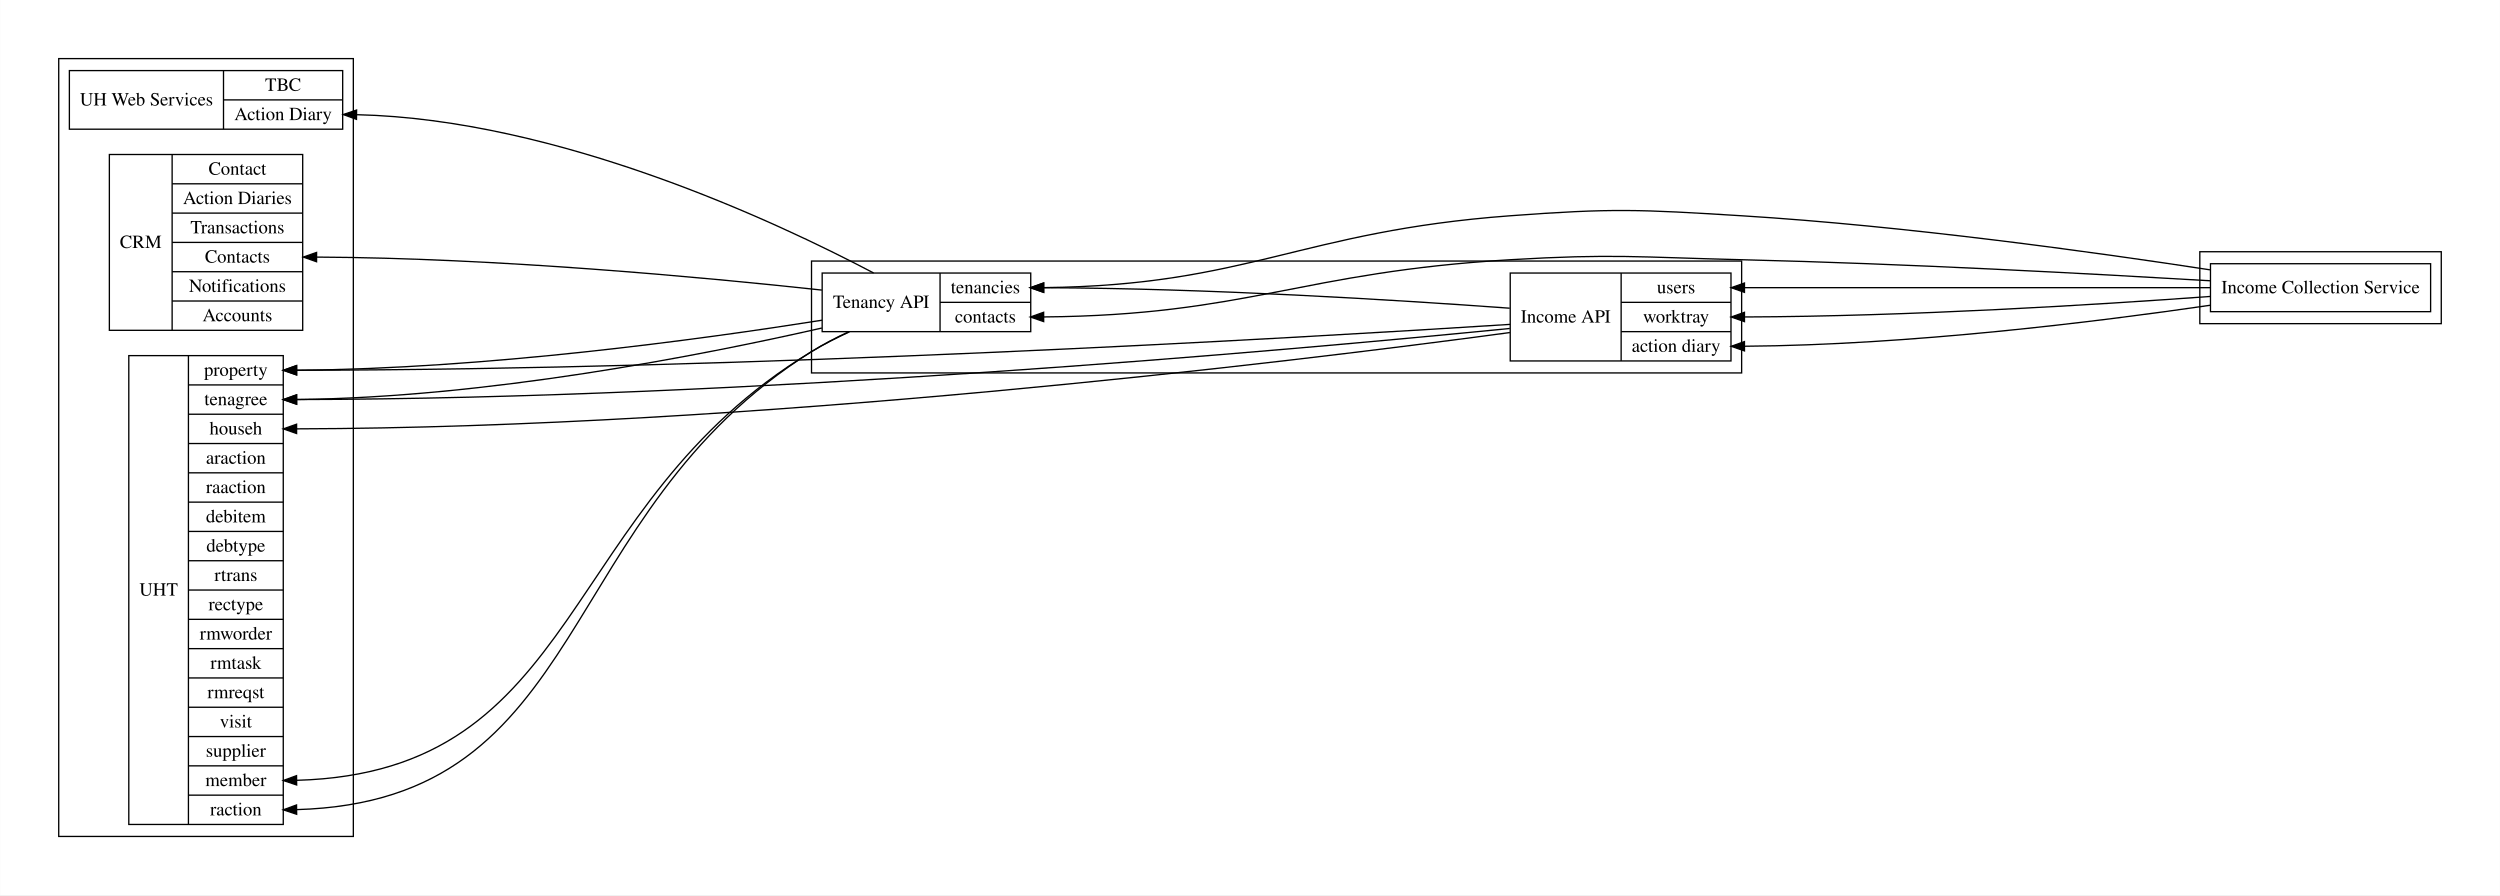
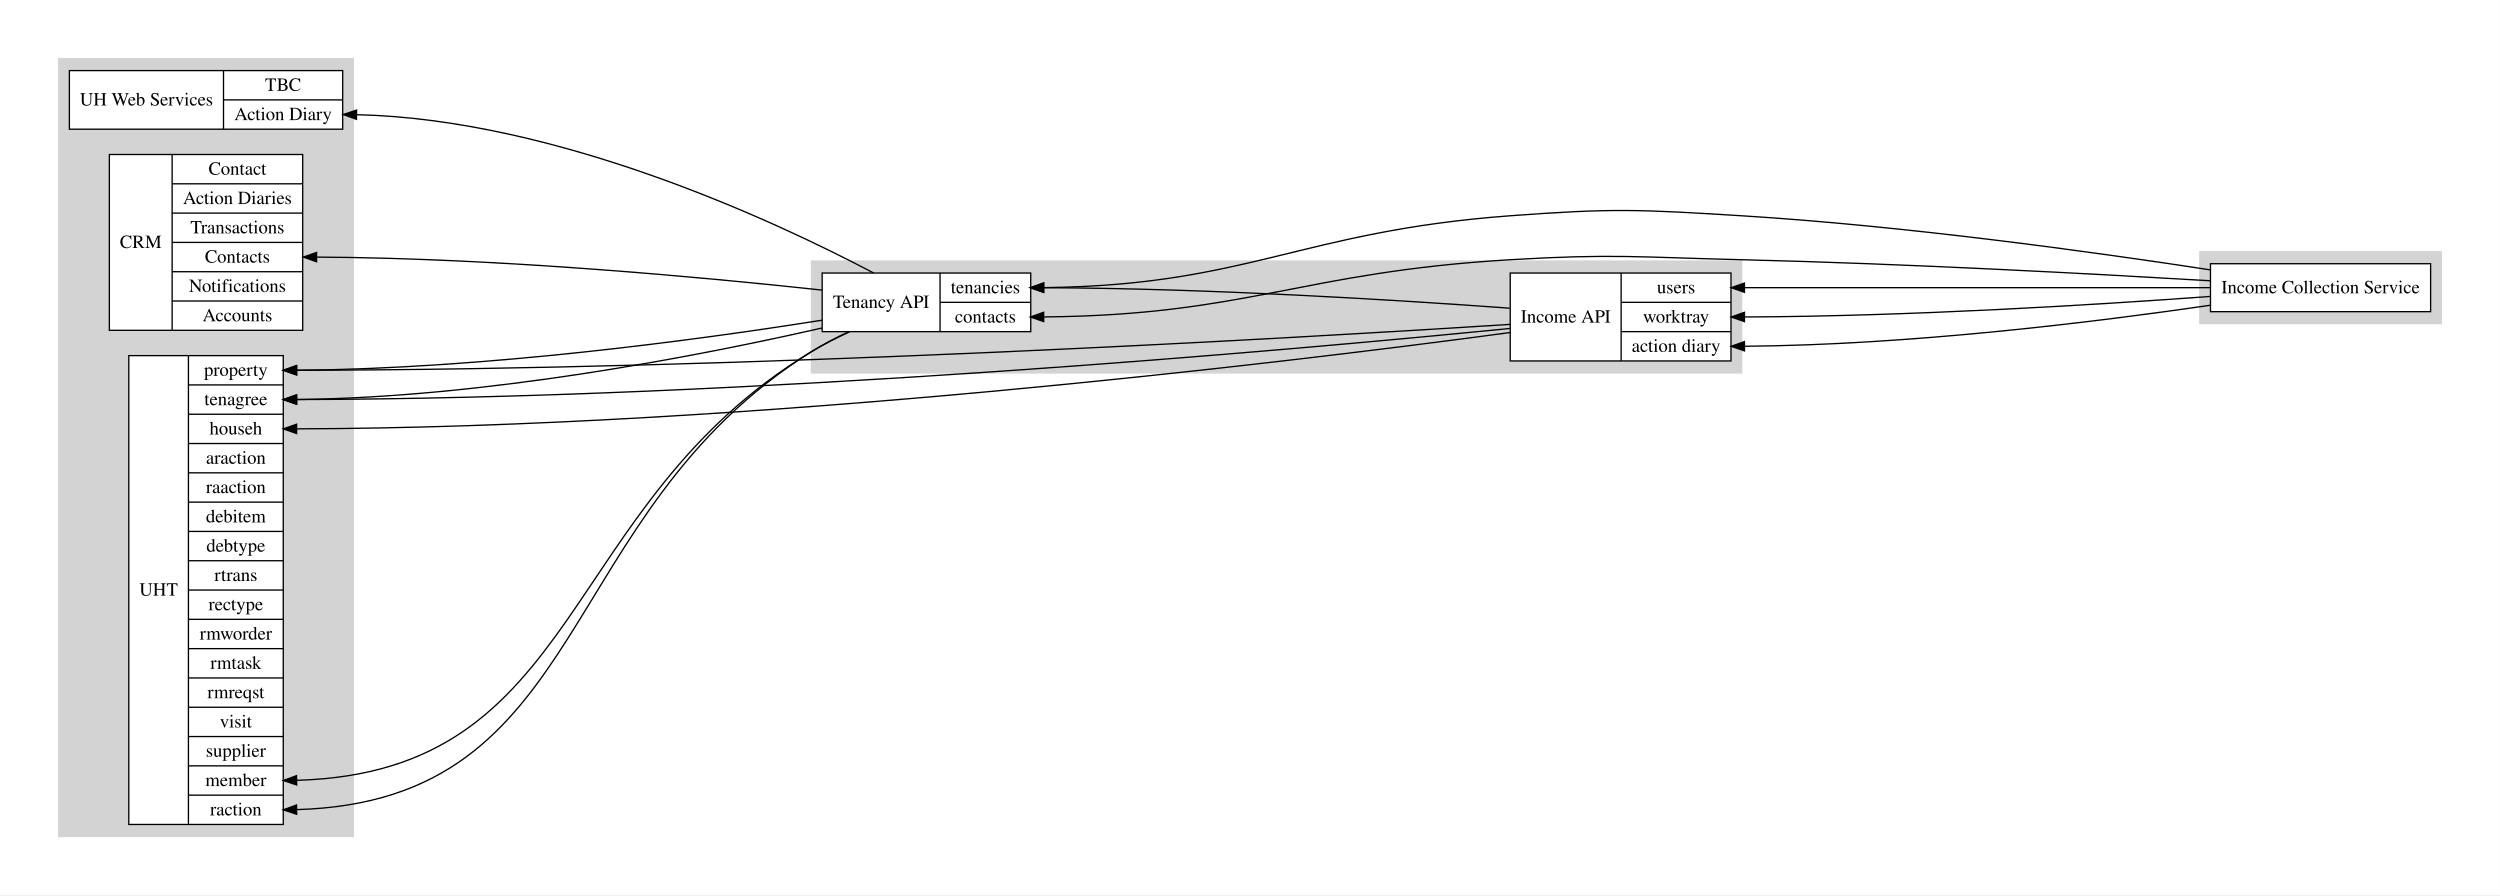
<svg xmlns="http://www.w3.org/2000/svg" width="1877pt" height="672pt" viewBox="0.00 0.00 1876.82 672.00">
  <g id="graph0" class="graph" transform="scale(1 1) rotate(0) translate(36 636)">
    <polygon fill="#ffffff" stroke="transparent" points="-36,36 -36,-636 1840.815,-636 1840.815,36 -36,36" />
    <g id="clust1" class="cluster">
-       <polygon fill="none" stroke="#000000" points="573.195,-356 573.195,-440 1271.532,-440 1271.532,-356 573.195,-356" />
+       <polygon fill="#d3d3d3" stroke="#d3d3d3" points="573.195,-356 573.195,-440 1271.532,-440 1271.532,-356 573.195,-356" />
    </g>
    <g id="clust2" class="cluster">
-       <polygon fill="none" stroke="#000000" points="8,-8 8,-592 229.195,-592 229.195,-8 8,-8" />
+       <polygon fill="#d3d3d3" stroke="#d3d3d3" points="8,-8 8,-592 229.195,-592 229.195,-8 8,-8" />
    </g>
    <g id="clust3" class="cluster">
-       <polygon fill="none" stroke="#000000" points="1615.532,-393 1615.532,-447 1796.815,-447 1796.815,-393 1615.532,-393" />
+       <polygon fill="#d3d3d3" stroke="#d3d3d3" points="1615.532,-393 1615.532,-447 1796.815,-447 1796.815,-393 1615.532,-393" />
    </g>
    <g id="node1" class="node">
-       <polygon fill="none" stroke="#000000" points="1097.787,-365 1097.787,-431 1263.532,-431 1263.532,-365 1097.787,-365" />
+       <polygon fill="#ffffff" stroke="#000000" points="1097.787,-365 1097.787,-431 1263.532,-431 1263.532,-365 1097.787,-365" />
      <text text-anchor="middle" x="1139.423" y="-393.8" font-family="Times,serif" font-size="14.00" fill="#000000">Income API</text>
      <polyline fill="none" stroke="#000000" points="1181.06,-365 1181.06,-431 " />
      <text text-anchor="middle" x="1222.296" y="-415.8" font-family="Times,serif" font-size="14.00" fill="#000000">users</text>
      <polyline fill="none" stroke="#000000" points="1181.06,-409 1263.532,-409 " />
      <text text-anchor="middle" x="1222.296" y="-393.8" font-family="Times,serif" font-size="14.00" fill="#000000">worktray</text>
      <polyline fill="none" stroke="#000000" points="1181.06,-387 1263.532,-387 " />
      <text text-anchor="middle" x="1222.296" y="-371.8" font-family="Times,serif" font-size="14.00" fill="#000000">action diary</text>
    </g>
    <g id="node2" class="node">
-       <polygon fill="none" stroke="#000000" points="581.195,-387 581.195,-431 737.787,-431 737.787,-387 581.195,-387" />
+       <polygon fill="#ffffff" stroke="#000000" points="581.195,-387 581.195,-431 737.787,-431 737.787,-387 581.195,-387" />
      <text text-anchor="middle" x="625.45" y="-404.8" font-family="Times,serif" font-size="14.00" fill="#000000">Tenancy API</text>
      <polyline fill="none" stroke="#000000" points="669.704,-387 669.704,-431 " />
      <text text-anchor="middle" x="703.746" y="-415.8" font-family="Times,serif" font-size="14.00" fill="#000000">tenancies</text>
      <polyline fill="none" stroke="#000000" points="669.704,-409 737.787,-409 " />
      <text text-anchor="middle" x="703.746" y="-393.8" font-family="Times,serif" font-size="14.00" fill="#000000">contacts</text>
    </g>
    <g id="edge1" class="edge">
      <path fill="none" stroke="#000000" d="M1097.408,-404.601C1010.821,-410.904 870.962,-419.514 747.834,-419.98" />
      <polygon fill="#000000" stroke="#000000" points="747.485,-416.481 737.491,-420 747.498,-423.481 747.485,-416.481" />
    </g>
    <g id="node5" class="node">
-       <polygon fill="none" stroke="#000000" points="60.611,-17 60.611,-369 176.584,-369 176.584,-17 60.611,-17" />
+       <polygon fill="#ffffff" stroke="#000000" points="60.611,-17 60.611,-369 176.584,-369 176.584,-17 60.611,-17" />
      <text text-anchor="middle" x="82.998" y="-188.8" font-family="Times,serif" font-size="14.00" fill="#000000">UHT</text>
      <polyline fill="none" stroke="#000000" points="105.384,-17 105.384,-369 " />
      <text text-anchor="middle" x="140.984" y="-353.8" font-family="Times,serif" font-size="14.00" fill="#000000">property</text>
      <polyline fill="none" stroke="#000000" points="105.384,-347 176.584,-347 " />
      <text text-anchor="middle" x="140.984" y="-331.8" font-family="Times,serif" font-size="14.00" fill="#000000">tenagree</text>
      <polyline fill="none" stroke="#000000" points="105.384,-325 176.584,-325 " />
      <text text-anchor="middle" x="140.984" y="-309.8" font-family="Times,serif" font-size="14.00" fill="#000000">househ</text>
      <polyline fill="none" stroke="#000000" points="105.384,-303 176.584,-303 " />
      <text text-anchor="middle" x="140.984" y="-287.8" font-family="Times,serif" font-size="14.00" fill="#000000">araction</text>
      <polyline fill="none" stroke="#000000" points="105.384,-281 176.584,-281 " />
      <text text-anchor="middle" x="140.984" y="-265.8" font-family="Times,serif" font-size="14.00" fill="#000000">raaction</text>
      <polyline fill="none" stroke="#000000" points="105.384,-259 176.584,-259 " />
      <text text-anchor="middle" x="140.984" y="-243.8" font-family="Times,serif" font-size="14.00" fill="#000000">debitem</text>
      <polyline fill="none" stroke="#000000" points="105.384,-237 176.584,-237 " />
      <text text-anchor="middle" x="140.984" y="-221.8" font-family="Times,serif" font-size="14.00" fill="#000000">debtype</text>
      <polyline fill="none" stroke="#000000" points="105.384,-215 176.584,-215 " />
      <text text-anchor="middle" x="140.984" y="-199.8" font-family="Times,serif" font-size="14.00" fill="#000000">rtrans</text>
      <polyline fill="none" stroke="#000000" points="105.384,-193 176.584,-193 " />
      <text text-anchor="middle" x="140.984" y="-177.8" font-family="Times,serif" font-size="14.00" fill="#000000">rectype</text>
      <polyline fill="none" stroke="#000000" points="105.384,-171 176.584,-171 " />
      <text text-anchor="middle" x="140.984" y="-155.8" font-family="Times,serif" font-size="14.00" fill="#000000">rmworder</text>
      <polyline fill="none" stroke="#000000" points="105.384,-149 176.584,-149 " />
      <text text-anchor="middle" x="140.984" y="-133.8" font-family="Times,serif" font-size="14.00" fill="#000000">rmtask</text>
      <polyline fill="none" stroke="#000000" points="105.384,-127 176.584,-127 " />
      <text text-anchor="middle" x="140.984" y="-111.8" font-family="Times,serif" font-size="14.00" fill="#000000">rmreqst</text>
      <polyline fill="none" stroke="#000000" points="105.384,-105 176.584,-105 " />
      <text text-anchor="middle" x="140.984" y="-89.8" font-family="Times,serif" font-size="14.00" fill="#000000">visit</text>
      <polyline fill="none" stroke="#000000" points="105.384,-83 176.584,-83 " />
      <text text-anchor="middle" x="140.984" y="-67.8" font-family="Times,serif" font-size="14.00" fill="#000000">supplier</text>
      <polyline fill="none" stroke="#000000" points="105.384,-61 176.584,-61 " />
      <text text-anchor="middle" x="140.984" y="-45.8" font-family="Times,serif" font-size="14.00" fill="#000000">member</text>
      <polyline fill="none" stroke="#000000" points="105.384,-39 176.584,-39 " />
      <text text-anchor="middle" x="140.984" y="-23.8" font-family="Times,serif" font-size="14.00" fill="#000000">raction</text>
    </g>
    <g id="edge2" class="edge">
      <path fill="none" stroke="#000000" d="M1097.726,-392.459C927.637,-381.584 526.678,-358.457 186.64,-358.007" />
      <polygon fill="#000000" stroke="#000000" points="186.6,-354.507 176.598,-358 186.595,-361.507 186.6,-354.507" />
    </g>
    <g id="edge3" class="edge">
      <path fill="none" stroke="#000000" d="M1097.46,-389.379C927.297,-372.51 526.83,-336.708 186.644,-336.01" />
      <polygon fill="#000000" stroke="#000000" points="186.601,-332.51 176.598,-336 186.594,-339.51 186.601,-332.51" />
    </g>
    <g id="edge4" class="edge">
      <path fill="none" stroke="#000000" d="M1097.55,-386.32C927.549,-363.465 527.367,-314.959 186.66,-314.014" />
      <polygon fill="#000000" stroke="#000000" points="186.603,-310.514 176.598,-314 186.593,-317.514 186.603,-310.514" />
    </g>
    <g id="node3" class="node">
-       <polygon fill="none" stroke="#000000" points="16,-539 16,-583 221.195,-583 221.195,-539 16,-539" />
+       <polygon fill="#ffffff" stroke="#000000" points="16,-539 16,-583 221.195,-583 221.195,-539 16,-539" />
      <text text-anchor="middle" x="73.858" y="-556.8" font-family="Times,serif" font-size="14.00" fill="#000000">UH Web Services</text>
      <polyline fill="none" stroke="#000000" points="131.716,-539 131.716,-583 " />
      <text text-anchor="middle" x="176.456" y="-567.8" font-family="Times,serif" font-size="14.00" fill="#000000">TBC</text>
      <polyline fill="none" stroke="#000000" points="131.716,-561 221.195,-561 " />
      <text text-anchor="middle" x="176.456" y="-545.8" font-family="Times,serif" font-size="14.00" fill="#000000">Action Diary</text>
    </g>
    <g id="edge5" class="edge">
      <path fill="none" stroke="#000000" d="M619.822,-431.031C546.275,-469.797 382.515,-546.457 231.954,-549.881" />
      <polygon fill="#000000" stroke="#000000" points="231.557,-546.385 221.598,-550 231.637,-553.385 231.557,-546.385" />
    </g>
    <g id="node4" class="node">
-       <polygon fill="none" stroke="#000000" points="46.02,-388 46.02,-520 191.175,-520 191.175,-388 46.02,-388" />
+       <polygon fill="#ffffff" stroke="#000000" points="46.02,-388 46.02,-520 191.175,-520 191.175,-388 46.02,-388" />
      <text text-anchor="middle" x="69.582" y="-449.8" font-family="Times,serif" font-size="14.00" fill="#000000">CRM</text>
      <polyline fill="none" stroke="#000000" points="93.144,-388 93.144,-520 " />
      <text text-anchor="middle" x="142.16" y="-504.8" font-family="Times,serif" font-size="14.00" fill="#000000">Contact</text>
      <polyline fill="none" stroke="#000000" points="93.144,-498 191.175,-498 " />
      <text text-anchor="middle" x="142.16" y="-482.8" font-family="Times,serif" font-size="14.00" fill="#000000">Action Diaries</text>
      <polyline fill="none" stroke="#000000" points="93.144,-476 191.175,-476 " />
      <text text-anchor="middle" x="142.16" y="-460.8" font-family="Times,serif" font-size="14.00" fill="#000000">Transactions</text>
      <polyline fill="none" stroke="#000000" points="93.144,-454 191.175,-454 " />
      <text text-anchor="middle" x="142.16" y="-438.8" font-family="Times,serif" font-size="14.00" fill="#000000">Contacts</text>
      <polyline fill="none" stroke="#000000" points="93.144,-432 191.175,-432 " />
      <text text-anchor="middle" x="142.16" y="-416.8" font-family="Times,serif" font-size="14.00" fill="#000000">Notifications</text>
      <polyline fill="none" stroke="#000000" points="93.144,-410 191.175,-410 " />
      <text text-anchor="middle" x="142.16" y="-394.8" font-family="Times,serif" font-size="14.00" fill="#000000">Accounts</text>
    </g>
    <g id="edge6" class="edge">
      <path fill="none" stroke="#000000" d="M580.97,-418.201C490.384,-428.024 336.572,-442.284 201.687,-442.974" />
      <polygon fill="#000000" stroke="#000000" points="201.589,-439.474 191.598,-443 201.607,-446.474 201.589,-439.474" />
    </g>
    <g id="edge7" class="edge">
      <path fill="none" stroke="#000000" d="M580.997,-389.725C488.129,-368.604 328.239,-337.499 186.752,-336.052" />
      <polygon fill="#000000" stroke="#000000" points="186.616,-332.552 176.598,-336 186.579,-339.552 186.616,-332.552" />
    </g>
    <g id="edge8" class="edge">
      <path fill="none" stroke="#000000" d="M581.137,-395.6C488.066,-380.844 327.65,-359.05 186.71,-358.037" />
      <polygon fill="#000000" stroke="#000000" points="186.61,-354.536 176.598,-358 186.585,-361.536 186.61,-354.536" />
    </g>
    <g id="edge9" class="edge">
      <path fill="none" stroke="#000000" d="M601.747,-386.885C591.983,-382.405 582.125,-377.395 573.195,-372 381.807,-256.363 402.945,-56.173 186.736,-50.14" />
      <polygon fill="#000000" stroke="#000000" points="186.645,-46.638 176.598,-50 186.548,-53.638 186.645,-46.638" />
    </g>
    <g id="edge10" class="edge">
      <path fill="none" stroke="#000000" d="M601.14,-386.918C591.543,-382.463 581.898,-377.453 573.195,-372 378.37,-249.916 408.972,-34.428 186.681,-28.141" />
      <polygon fill="#000000" stroke="#000000" points="186.645,-24.64 176.598,-28 186.548,-31.639 186.645,-24.64" />
    </g>
    <g id="node6" class="node">
-       <polygon fill="none" stroke="#000000" points="1623.532,-402 1623.532,-438 1788.815,-438 1788.815,-402 1623.532,-402" />
+       <polygon fill="#ffffff" stroke="#000000" points="1623.532,-402 1623.532,-438 1788.815,-438 1788.815,-402 1623.532,-402" />
      <text text-anchor="middle" x="1706.174" y="-415.8" font-family="Times,serif" font-size="14.00" fill="#000000">Income Collection Service</text>
    </g>
    <g id="edge11" class="edge">
      <path fill="none" stroke="#000000" d="M1623.393,-420C1536.92,-420 1396.987,-420 1273.991,-420" />
      <polygon fill="#000000" stroke="#000000" points="1273.66,-416.5 1263.66,-420 1273.66,-423.5 1273.66,-416.5" />
    </g>
    <g id="edge12" class="edge">
      <path fill="none" stroke="#000000" d="M1623.454,-413.429C1537.031,-407.124 1397.14,-398.487 1274.003,-398.02" />
      <polygon fill="#000000" stroke="#000000" points="1273.666,-394.519 1263.66,-398 1273.653,-401.519 1273.666,-394.519" />
    </g>
    <g id="edge13" class="edge">
      <path fill="none" stroke="#000000" d="M1623.229,-406.798C1536.919,-394.192 1397.39,-376.972 1274.024,-376.039" />
      <polygon fill="#000000" stroke="#000000" points="1273.673,-372.538 1263.66,-376 1273.646,-379.538 1273.673,-372.538" />
    </g>
    <g id="edge14" class="edge">
      <path fill="none" stroke="#000000" d="M1623.135,-433.418C1535.875,-446.788 1394.48,-466.392 1271.532,-474 1194.46,-478.769 1174.794,-479.739 1097.787,-474 939.784,-462.225 901.054,-421.789 747.757,-420.057" />
      <polygon fill="#000000" stroke="#000000" points="747.511,-416.556 737.491,-420 747.471,-423.556 747.511,-416.556" />
    </g>
    <g id="edge15" class="edge">
      <path fill="none" stroke="#000000" d="M1623.298,-425.196C1535.873,-430.398 1394.071,-438.041 1271.532,-441 1194.335,-442.864 1174.871,-445.584 1097.787,-441 940.262,-431.633 900.451,-399.425 747.717,-398.046" />
      <polygon fill="#000000" stroke="#000000" points="747.507,-394.545 737.491,-398 747.475,-401.545 747.507,-394.545" />
    </g>
  </g>
</svg>
